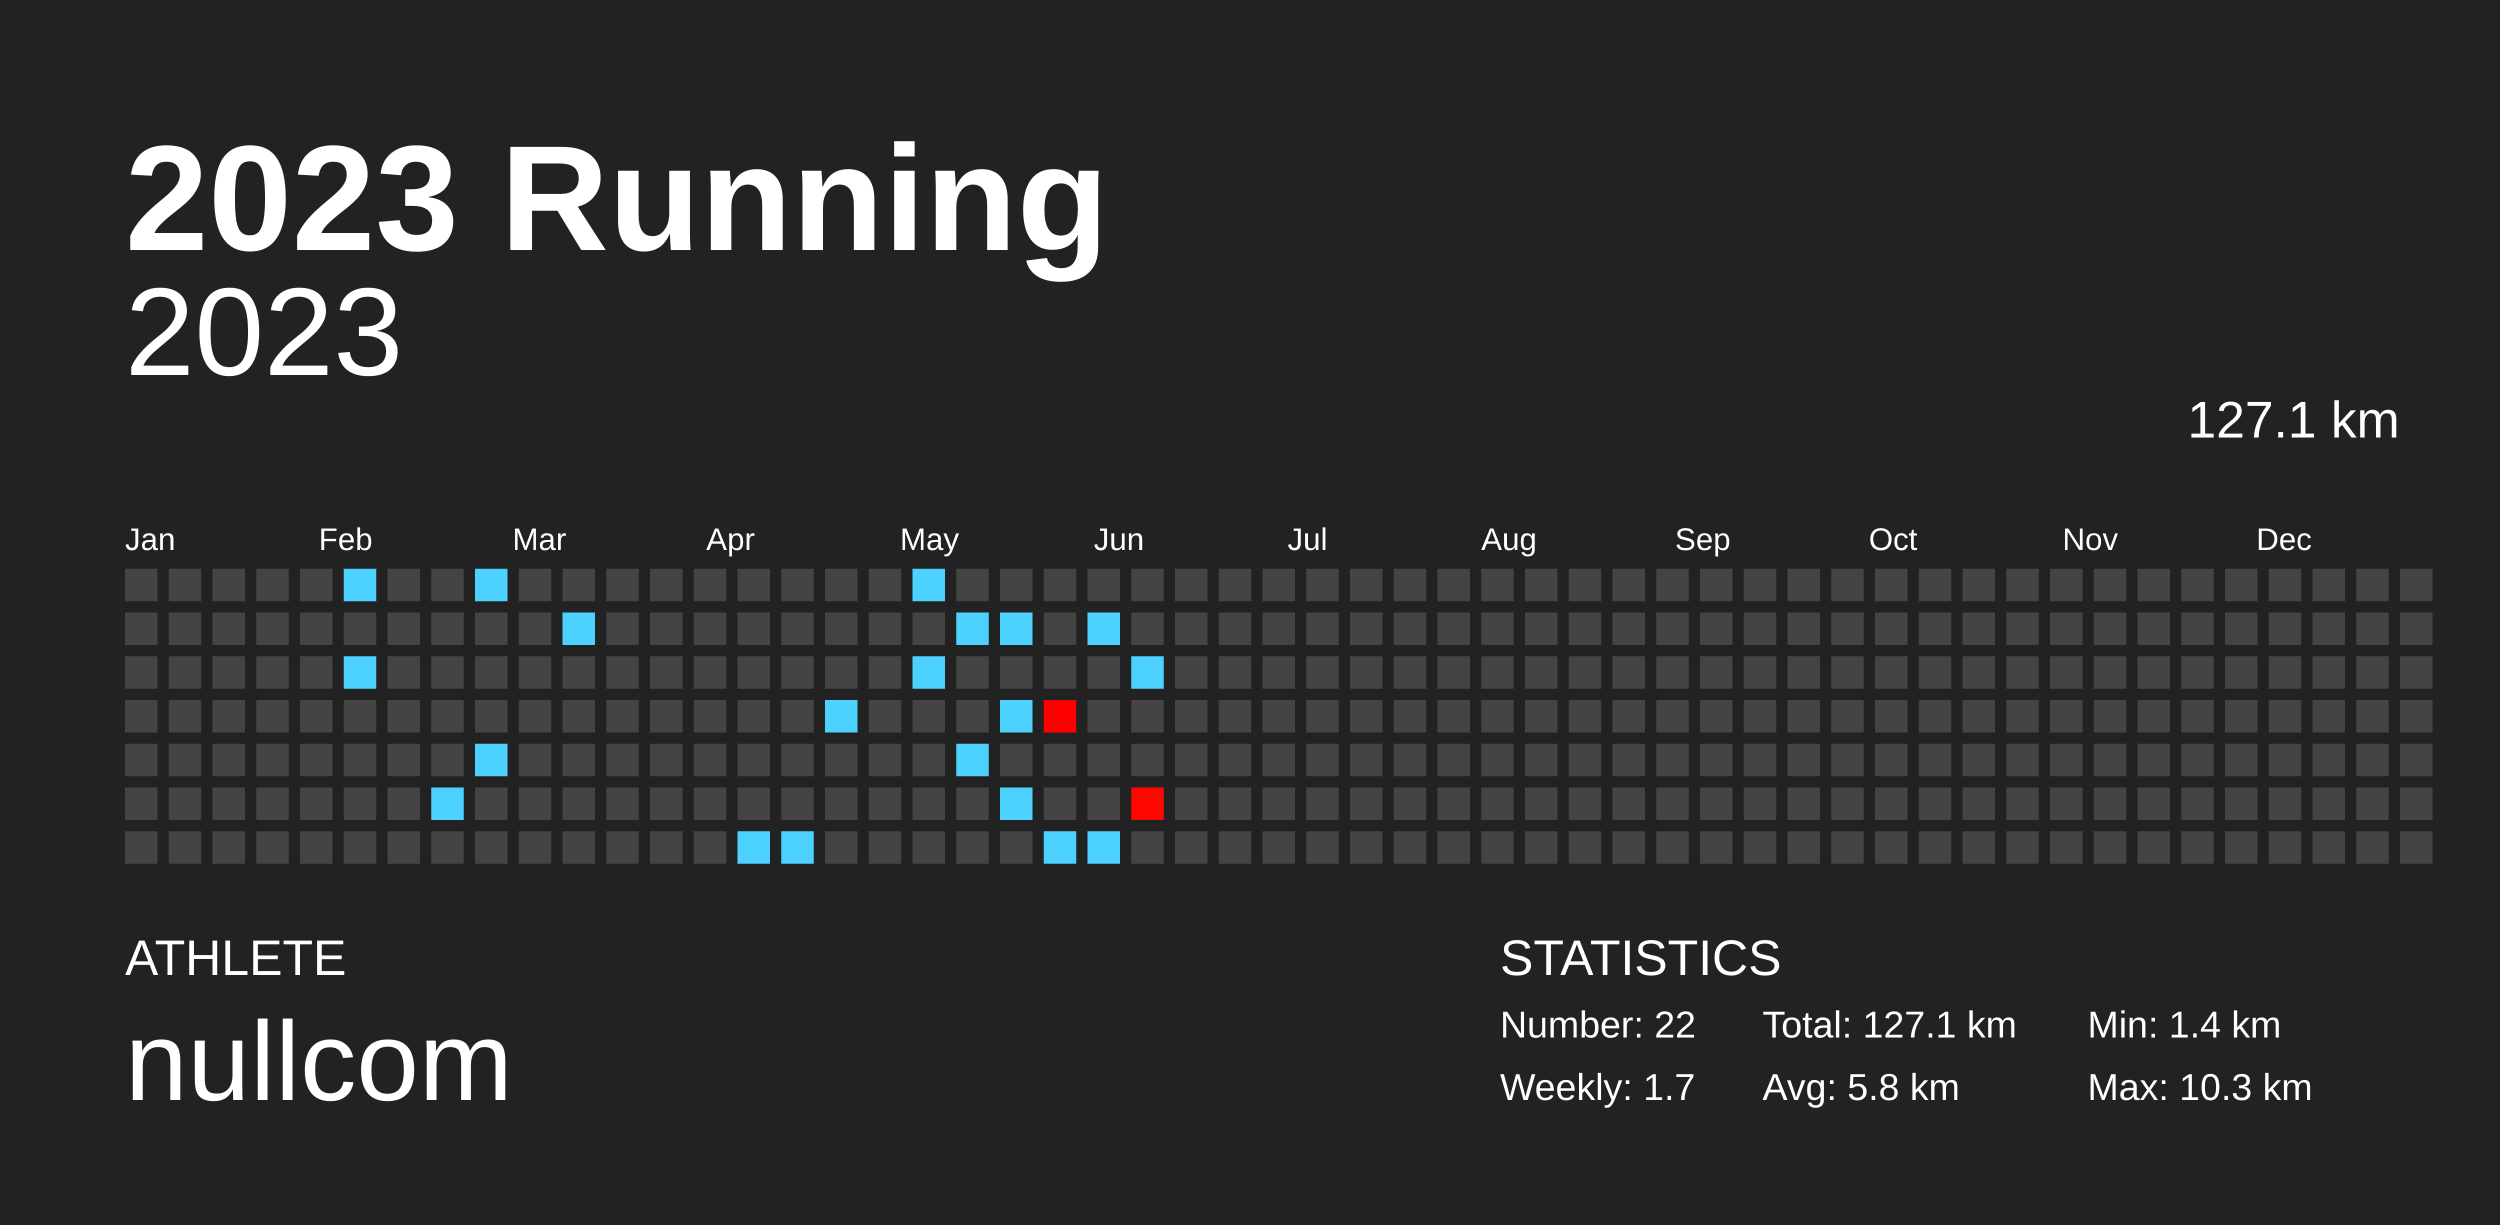
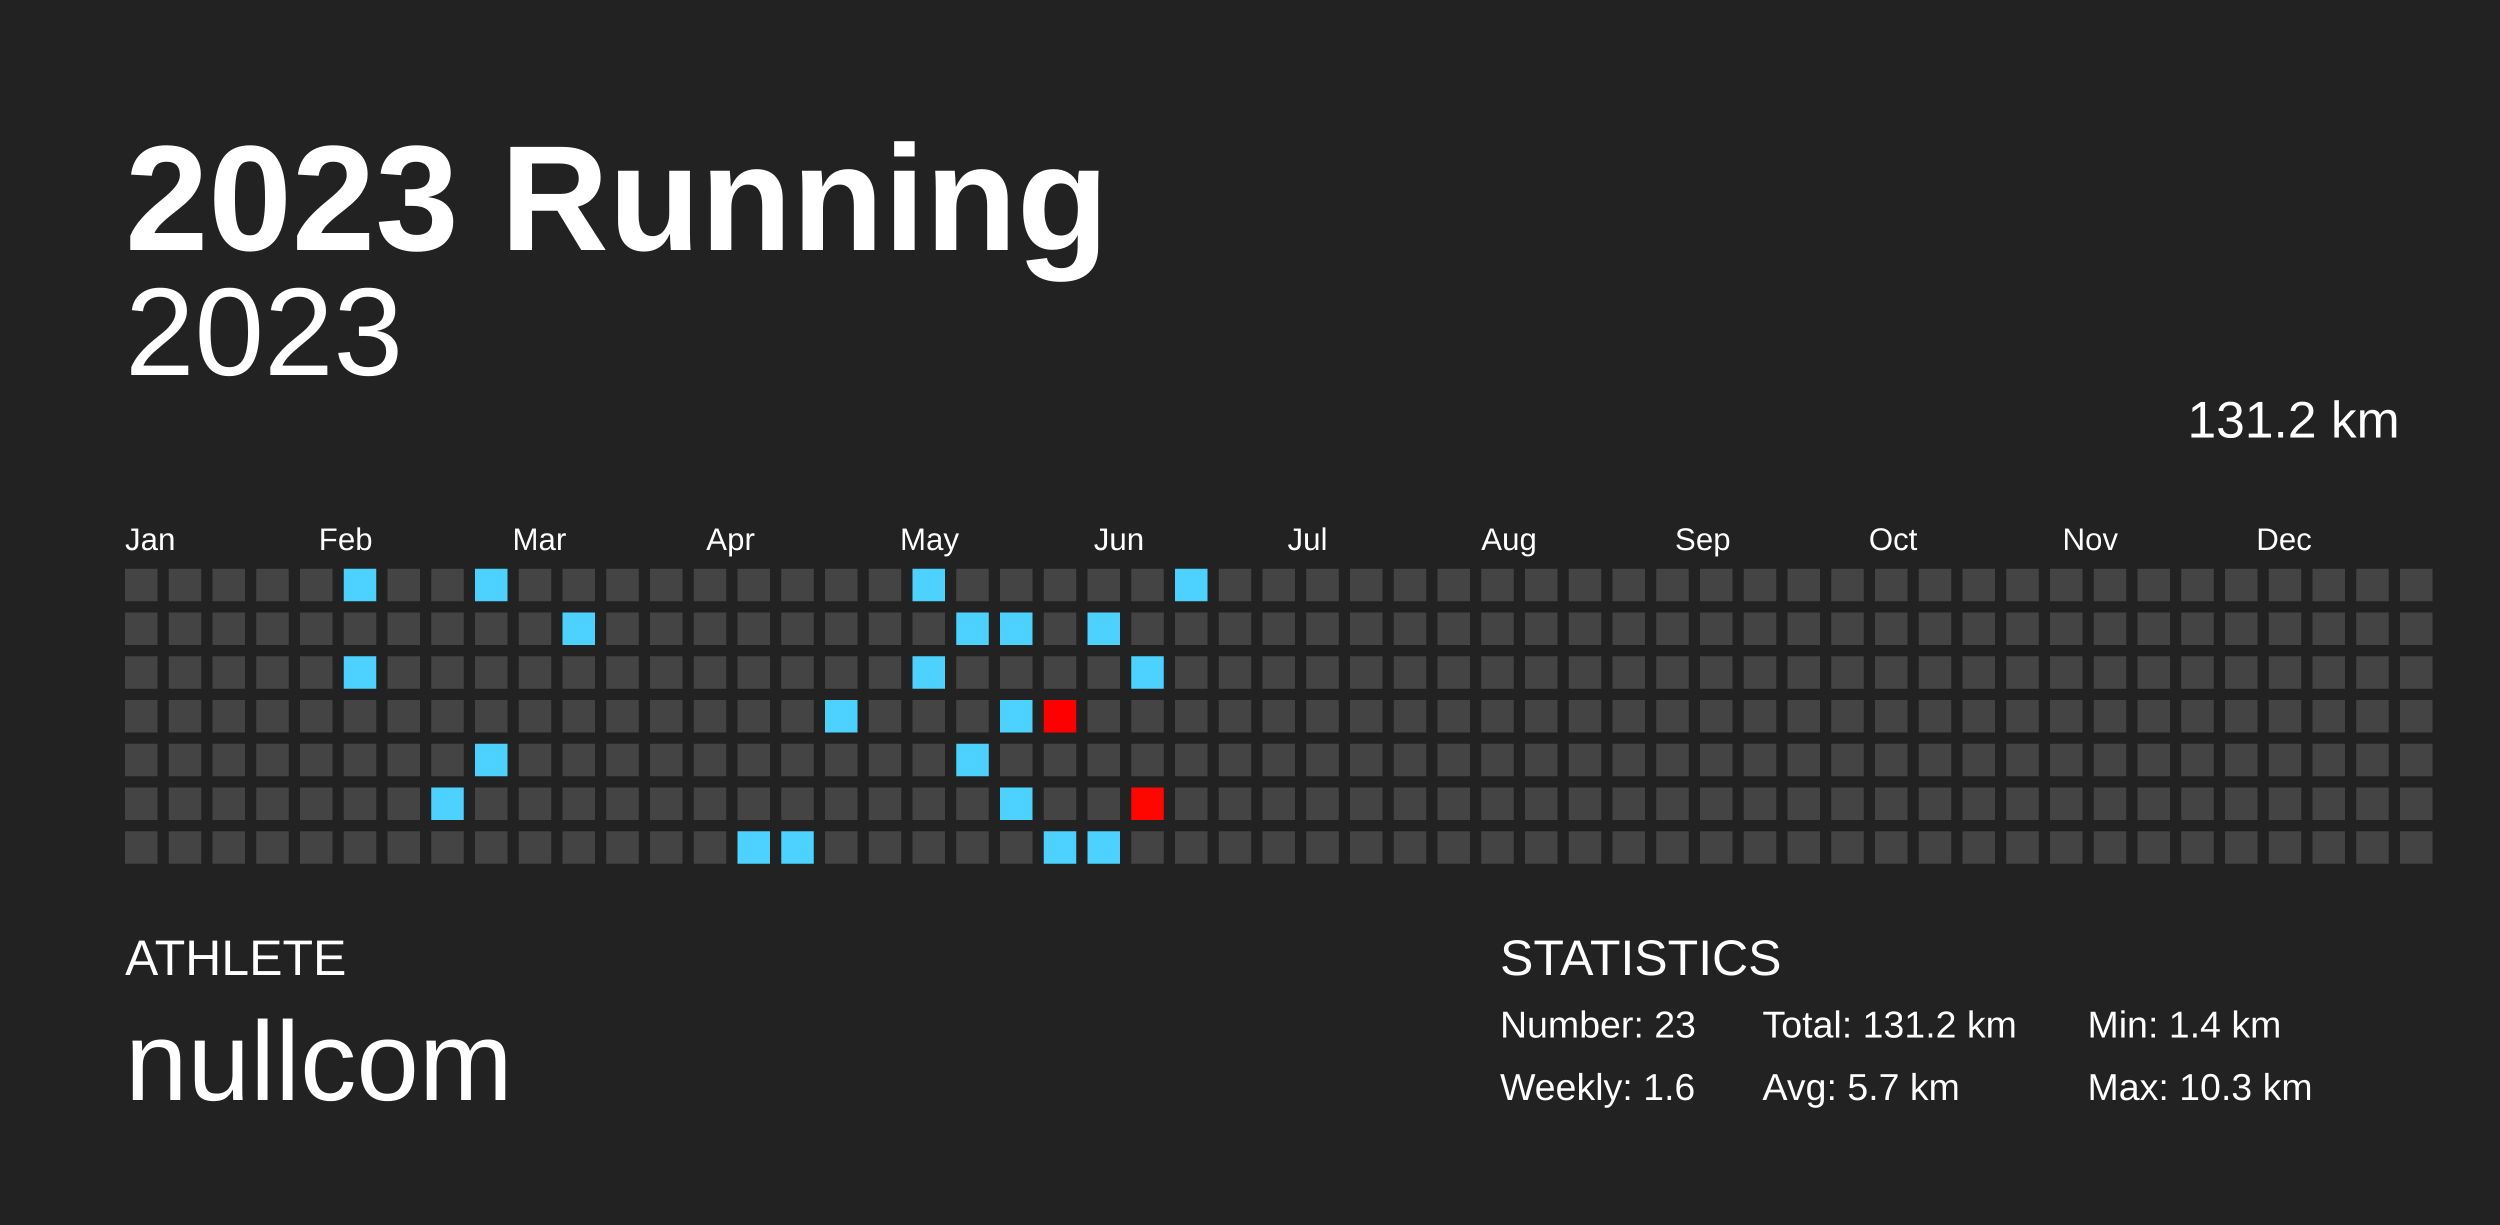
<svg xmlns="http://www.w3.org/2000/svg" baseProfile="full" height="98mm" version="1.1" viewBox="0,0,200,98" width="200mm">
  <defs />
  <rect fill="#222222" height="98" width="200" x="0" y="0" />
  <text fill="#FFFFFF" style="font-size:12px; font-family:Arial; font-weight:bold;" x="10" y="20">2023 Running</text>
  <text fill="#FFFFFF" style="font-size:4px; font-family:Arial" x="10" y="78">ATHLETE</text>
  <text fill="#FFFFFF" style="font-size:9px; font-family:Arial" x="10" y="88">nullcom</text>
  <text fill="#FFFFFF" style="font-size:4px; font-family:Arial" x="120" y="78">STATISTICS</text>
-   <text fill="#FFFFFF" style="font-size:3px; font-family:Arial" x="120" y="83">Number: 22</text>
-   <text fill="#FFFFFF" style="font-size:3px; font-family:Arial" x="120" y="88">Weekly: 1.7</text>
-   <text fill="#FFFFFF" style="font-size:3px; font-family:Arial" x="141" y="83">Total: 127.1 km</text>
-   <text fill="#FFFFFF" style="font-size:3px; font-family:Arial" x="141" y="88">Avg: 5.8 km</text>
+   <text fill="#FFFFFF" style="font-size:3px; font-family:Arial" x="120" y="83">Number: 23</text>
+   <text fill="#FFFFFF" style="font-size:3px; font-family:Arial" x="120" y="88">Weekly: 1.6</text>
+   <text fill="#FFFFFF" style="font-size:3px; font-family:Arial" x="141" y="83">Total: 131.2 km</text>
+   <text fill="#FFFFFF" style="font-size:3px; font-family:Arial" x="141" y="88">Avg: 5.7 km</text>
  <text fill="#FFFFFF" style="font-size:3px; font-family:Arial" x="167" y="83">Min: 1.4 km</text>
  <text fill="#FFFFFF" style="font-size:3px; font-family:Arial" x="167" y="88">Max: 10.3 km</text>
  <text alignment-baseline="hanging" fill="#FFFFFF" style="font-size:10.0px; font-family:Arial;" x="10" y="30">2023</text>
-   <text alignment-baseline="hanging" fill="#FFFFFF" style="font-size:4.125px; font-family:Arial;" x="175" y="35">127.1 km</text>
+   <text alignment-baseline="hanging" fill="#FFFFFF" style="font-size:4.125px; font-family:Arial;" x="175" y="35">131.2 km</text>
  <text fill="#FFFFFF" style="font-size:2.5px; font-family:Arial" x="10.0" y="44">Jan</text>
  <text fill="#FFFFFF" style="font-size:2.5px; font-family:Arial" x="25.5" y="44">Feb</text>
  <text fill="#FFFFFF" style="font-size:2.5px; font-family:Arial" x="41.0" y="44">Mar</text>
  <text fill="#FFFFFF" style="font-size:2.5px; font-family:Arial" x="56.5" y="44">Apr</text>
  <text fill="#FFFFFF" style="font-size:2.5px; font-family:Arial" x="72.0" y="44">May</text>
  <text fill="#FFFFFF" style="font-size:2.5px; font-family:Arial" x="87.5" y="44">Jun</text>
  <text fill="#FFFFFF" style="font-size:2.5px; font-family:Arial" x="103.0" y="44">Jul</text>
  <text fill="#FFFFFF" style="font-size:2.5px; font-family:Arial" x="118.5" y="44">Aug</text>
  <text fill="#FFFFFF" style="font-size:2.5px; font-family:Arial" x="134.0" y="44">Sep</text>
  <text fill="#FFFFFF" style="font-size:2.5px; font-family:Arial" x="149.5" y="44">Oct</text>
  <text fill="#FFFFFF" style="font-size:2.5px; font-family:Arial" x="165.0" y="44">Nov</text>
  <text fill="#FFFFFF" style="font-size:2.5px; font-family:Arial" x="180.5" y="44">Dec</text>
  <rect fill="#444444" height="2.6" width="2.6" x="10.0" y="45.5" />
  <rect fill="#444444" height="2.6" width="2.6" x="10.0" y="49.0" />
  <rect fill="#444444" height="2.6" width="2.6" x="10.0" y="52.5" />
  <rect fill="#444444" height="2.6" width="2.6" x="10.0" y="56.0" />
  <rect fill="#444444" height="2.6" width="2.6" x="10.0" y="59.5" />
  <rect fill="#444444" height="2.6" width="2.6" x="10.0" y="63.0" />
  <rect fill="#444444" height="2.6" width="2.6" x="10.0" y="66.5" />
  <rect fill="#444444" height="2.6" width="2.6" x="13.5" y="45.5" />
  <rect fill="#444444" height="2.6" width="2.6" x="13.5" y="49.0" />
  <rect fill="#444444" height="2.6" width="2.6" x="13.5" y="52.5" />
  <rect fill="#444444" height="2.6" width="2.6" x="13.5" y="56.0" />
  <rect fill="#444444" height="2.6" width="2.6" x="13.5" y="59.5" />
  <rect fill="#444444" height="2.6" width="2.6" x="13.5" y="63.0" />
  <rect fill="#444444" height="2.6" width="2.6" x="13.5" y="66.5" />
  <rect fill="#444444" height="2.6" width="2.6" x="17.0" y="45.5" />
  <rect fill="#444444" height="2.6" width="2.6" x="17.0" y="49.0" />
  <rect fill="#444444" height="2.6" width="2.6" x="17.0" y="52.5" />
  <rect fill="#444444" height="2.6" width="2.6" x="17.0" y="56.0" />
  <rect fill="#444444" height="2.6" width="2.6" x="17.0" y="59.5" />
  <rect fill="#444444" height="2.6" width="2.6" x="17.0" y="63.0" />
  <rect fill="#444444" height="2.6" width="2.6" x="17.0" y="66.5" />
  <rect fill="#444444" height="2.6" width="2.6" x="20.5" y="45.5" />
  <rect fill="#444444" height="2.6" width="2.6" x="20.5" y="49.0" />
  <rect fill="#444444" height="2.6" width="2.6" x="20.5" y="52.5" />
  <rect fill="#444444" height="2.6" width="2.6" x="20.5" y="56.0" />
  <rect fill="#444444" height="2.6" width="2.6" x="20.5" y="59.5" />
  <rect fill="#444444" height="2.6" width="2.6" x="20.5" y="63.0" />
  <rect fill="#444444" height="2.6" width="2.6" x="20.5" y="66.5" />
  <rect fill="#444444" height="2.6" width="2.6" x="24.0" y="45.5" />
  <rect fill="#444444" height="2.6" width="2.6" x="24.0" y="49.0" />
  <rect fill="#444444" height="2.6" width="2.6" x="24.0" y="52.5" />
  <rect fill="#444444" height="2.6" width="2.6" x="24.0" y="56.0" />
  <rect fill="#444444" height="2.6" width="2.6" x="24.0" y="59.5" />
  <rect fill="#444444" height="2.6" width="2.6" x="24.0" y="63.0" />
  <rect fill="#444444" height="2.6" width="2.6" x="24.0" y="66.5" />
  <rect fill="#4dd2ff" height="2.6" width="2.6" x="27.5" y="45.5" />
  <rect fill="#444444" height="2.6" width="2.6" x="27.5" y="49.0" />
  <rect fill="#4dd2ff" height="2.6" width="2.6" x="27.5" y="52.5" />
  <rect fill="#444444" height="2.6" width="2.6" x="27.5" y="56.0" />
  <rect fill="#444444" height="2.6" width="2.6" x="27.5" y="59.5" />
  <rect fill="#444444" height="2.6" width="2.6" x="27.5" y="63.0" />
  <rect fill="#444444" height="2.6" width="2.6" x="27.5" y="66.5" />
  <rect fill="#444444" height="2.6" width="2.6" x="31.0" y="45.5" />
  <rect fill="#444444" height="2.6" width="2.6" x="31.0" y="49.0" />
  <rect fill="#444444" height="2.6" width="2.6" x="31.0" y="52.5" />
  <rect fill="#444444" height="2.6" width="2.6" x="31.0" y="56.0" />
  <rect fill="#444444" height="2.6" width="2.6" x="31.0" y="59.5" />
  <rect fill="#444444" height="2.6" width="2.6" x="31.0" y="63.0" />
  <rect fill="#444444" height="2.6" width="2.6" x="31.0" y="66.5" />
  <rect fill="#444444" height="2.6" width="2.6" x="34.5" y="45.5" />
  <rect fill="#444444" height="2.6" width="2.6" x="34.5" y="49.0" />
  <rect fill="#444444" height="2.6" width="2.6" x="34.5" y="52.5" />
  <rect fill="#444444" height="2.6" width="2.6" x="34.5" y="56.0" />
  <rect fill="#444444" height="2.6" width="2.6" x="34.5" y="59.5" />
  <rect fill="#4dd2ff" height="2.6" width="2.6" x="34.5" y="63.0" />
  <rect fill="#444444" height="2.6" width="2.6" x="34.5" y="66.5" />
  <rect fill="#4dd2ff" height="2.6" width="2.6" x="38.0" y="45.5" />
  <rect fill="#444444" height="2.6" width="2.6" x="38.0" y="49.0" />
  <rect fill="#444444" height="2.6" width="2.6" x="38.0" y="52.5" />
  <rect fill="#444444" height="2.6" width="2.6" x="38.0" y="56.0" />
  <rect fill="#4dd2ff" height="2.6" width="2.6" x="38.0" y="59.5" />
  <rect fill="#444444" height="2.6" width="2.6" x="38.0" y="63.0" />
  <rect fill="#444444" height="2.6" width="2.6" x="38.0" y="66.5" />
  <rect fill="#444444" height="2.6" width="2.6" x="41.5" y="45.5" />
  <rect fill="#444444" height="2.6" width="2.6" x="41.5" y="49.0" />
  <rect fill="#444444" height="2.6" width="2.6" x="41.5" y="52.5" />
  <rect fill="#444444" height="2.6" width="2.6" x="41.5" y="56.0" />
  <rect fill="#444444" height="2.6" width="2.6" x="41.5" y="59.5" />
  <rect fill="#444444" height="2.6" width="2.6" x="41.5" y="63.0" />
  <rect fill="#444444" height="2.6" width="2.6" x="41.5" y="66.5" />
  <rect fill="#444444" height="2.6" width="2.6" x="45.0" y="45.5" />
  <rect fill="#4dd2ff" height="2.6" width="2.6" x="45.0" y="49.0" />
  <rect fill="#444444" height="2.6" width="2.6" x="45.0" y="52.5" />
  <rect fill="#444444" height="2.6" width="2.6" x="45.0" y="56.0" />
  <rect fill="#444444" height="2.6" width="2.6" x="45.0" y="59.5" />
  <rect fill="#444444" height="2.6" width="2.6" x="45.0" y="63.0" />
  <rect fill="#444444" height="2.6" width="2.6" x="45.0" y="66.5" />
  <rect fill="#444444" height="2.6" width="2.6" x="48.5" y="45.5" />
  <rect fill="#444444" height="2.6" width="2.6" x="48.5" y="49.0" />
  <rect fill="#444444" height="2.6" width="2.6" x="48.5" y="52.5" />
  <rect fill="#444444" height="2.6" width="2.6" x="48.5" y="56.0" />
  <rect fill="#444444" height="2.6" width="2.6" x="48.5" y="59.5" />
  <rect fill="#444444" height="2.6" width="2.6" x="48.5" y="63.0" />
  <rect fill="#444444" height="2.6" width="2.6" x="48.5" y="66.5" />
  <rect fill="#444444" height="2.6" width="2.6" x="52.0" y="45.5" />
  <rect fill="#444444" height="2.6" width="2.6" x="52.0" y="49.0" />
  <rect fill="#444444" height="2.6" width="2.6" x="52.0" y="52.5" />
  <rect fill="#444444" height="2.6" width="2.6" x="52.0" y="56.0" />
  <rect fill="#444444" height="2.6" width="2.6" x="52.0" y="59.5" />
  <rect fill="#444444" height="2.6" width="2.6" x="52.0" y="63.0" />
  <rect fill="#444444" height="2.6" width="2.6" x="52.0" y="66.5" />
  <rect fill="#444444" height="2.6" width="2.6" x="55.5" y="45.5" />
  <rect fill="#444444" height="2.6" width="2.6" x="55.5" y="49.0" />
  <rect fill="#444444" height="2.6" width="2.6" x="55.5" y="52.5" />
  <rect fill="#444444" height="2.6" width="2.6" x="55.5" y="56.0" />
  <rect fill="#444444" height="2.6" width="2.6" x="55.5" y="59.5" />
  <rect fill="#444444" height="2.6" width="2.6" x="55.5" y="63.0" />
  <rect fill="#444444" height="2.6" width="2.6" x="55.5" y="66.5" />
  <rect fill="#444444" height="2.6" width="2.6" x="59.0" y="45.5" />
  <rect fill="#444444" height="2.6" width="2.6" x="59.0" y="49.0" />
  <rect fill="#444444" height="2.6" width="2.6" x="59.0" y="52.5" />
  <rect fill="#444444" height="2.6" width="2.6" x="59.0" y="56.0" />
  <rect fill="#444444" height="2.6" width="2.6" x="59.0" y="59.5" />
  <rect fill="#444444" height="2.6" width="2.6" x="59.0" y="63.0" />
  <rect fill="#4dd2ff" height="2.6" width="2.6" x="59.0" y="66.5" />
  <rect fill="#444444" height="2.6" width="2.6" x="62.5" y="45.5" />
  <rect fill="#444444" height="2.6" width="2.6" x="62.5" y="49.0" />
  <rect fill="#444444" height="2.6" width="2.6" x="62.5" y="52.5" />
  <rect fill="#444444" height="2.6" width="2.6" x="62.5" y="56.0" />
  <rect fill="#444444" height="2.6" width="2.6" x="62.5" y="59.5" />
  <rect fill="#444444" height="2.6" width="2.6" x="62.5" y="63.0" />
  <rect fill="#4dd2ff" height="2.6" width="2.6" x="62.5" y="66.5" />
  <rect fill="#444444" height="2.6" width="2.6" x="66.0" y="45.5" />
  <rect fill="#444444" height="2.6" width="2.6" x="66.0" y="49.0" />
  <rect fill="#444444" height="2.6" width="2.6" x="66.0" y="52.5" />
  <rect fill="#4dd2ff" height="2.6" width="2.6" x="66.0" y="56.0" />
  <rect fill="#444444" height="2.6" width="2.6" x="66.0" y="59.5" />
  <rect fill="#444444" height="2.6" width="2.6" x="66.0" y="63.0" />
  <rect fill="#444444" height="2.6" width="2.6" x="66.0" y="66.5" />
  <rect fill="#444444" height="2.6" width="2.6" x="69.5" y="45.5" />
  <rect fill="#444444" height="2.6" width="2.6" x="69.5" y="49.0" />
  <rect fill="#444444" height="2.6" width="2.6" x="69.5" y="52.5" />
  <rect fill="#444444" height="2.6" width="2.6" x="69.5" y="56.0" />
  <rect fill="#444444" height="2.6" width="2.6" x="69.5" y="59.5" />
  <rect fill="#444444" height="2.6" width="2.6" x="69.5" y="63.0" />
  <rect fill="#444444" height="2.6" width="2.6" x="69.5" y="66.5" />
  <rect fill="#4dd2ff" height="2.6" width="2.6" x="73.0" y="45.5" />
  <rect fill="#444444" height="2.6" width="2.6" x="73.0" y="49.0" />
  <rect fill="#4dd2ff" height="2.6" width="2.6" x="73.0" y="52.5" />
  <rect fill="#444444" height="2.6" width="2.6" x="73.0" y="56.0" />
  <rect fill="#444444" height="2.6" width="2.6" x="73.0" y="59.5" />
  <rect fill="#444444" height="2.6" width="2.6" x="73.0" y="63.0" />
  <rect fill="#444444" height="2.6" width="2.6" x="73.0" y="66.5" />
  <rect fill="#444444" height="2.6" width="2.6" x="76.5" y="45.5" />
  <rect fill="#4dd2ff" height="2.6" width="2.6" x="76.5" y="49.0" />
  <rect fill="#444444" height="2.6" width="2.6" x="76.5" y="52.5" />
  <rect fill="#444444" height="2.6" width="2.6" x="76.5" y="56.0" />
  <rect fill="#4dd2ff" height="2.6" width="2.6" x="76.5" y="59.5" />
  <rect fill="#444444" height="2.6" width="2.6" x="76.5" y="63.0" />
  <rect fill="#444444" height="2.6" width="2.6" x="76.5" y="66.5" />
  <rect fill="#444444" height="2.6" width="2.6" x="80.0" y="45.5" />
  <rect fill="#4dd2ff" height="2.6" width="2.6" x="80.0" y="49.0" />
  <rect fill="#444444" height="2.6" width="2.6" x="80.0" y="52.5" />
  <rect fill="#4dd2ff" height="2.6" width="2.6" x="80.0" y="56.0" />
  <rect fill="#444444" height="2.6" width="2.6" x="80.0" y="59.5" />
  <rect fill="#4dd2ff" height="2.6" width="2.6" x="80.0" y="63.0" />
  <rect fill="#444444" height="2.6" width="2.6" x="80.0" y="66.5" />
  <rect fill="#444444" height="2.6" width="2.6" x="83.5" y="45.5" />
  <rect fill="#444444" height="2.6" width="2.6" x="83.5" y="49.0" />
  <rect fill="#444444" height="2.6" width="2.6" x="83.5" y="52.5" />
  <rect fill="#ff0000" height="2.6" width="2.6" x="83.5" y="56.0" />
  <rect fill="#444444" height="2.6" width="2.6" x="83.5" y="59.5" />
  <rect fill="#444444" height="2.6" width="2.6" x="83.5" y="63.0" />
  <rect fill="#4dd2ff" height="2.6" width="2.6" x="83.5" y="66.5" />
  <rect fill="#444444" height="2.6" width="2.6" x="87.0" y="45.5" />
  <rect fill="#4dd2ff" height="2.6" width="2.6" x="87.0" y="49.0" />
  <rect fill="#444444" height="2.6" width="2.6" x="87.0" y="52.5" />
  <rect fill="#444444" height="2.6" width="2.6" x="87.0" y="56.0" />
  <rect fill="#444444" height="2.6" width="2.6" x="87.0" y="59.5" />
  <rect fill="#444444" height="2.6" width="2.6" x="87.0" y="63.0" />
  <rect fill="#4dd2ff" height="2.6" width="2.6" x="87.0" y="66.5" />
  <rect fill="#444444" height="2.6" width="2.6" x="90.5" y="45.5" />
  <rect fill="#444444" height="2.6" width="2.6" x="90.5" y="49.0" />
  <rect fill="#4dd2ff" height="2.6" width="2.6" x="90.5" y="52.5" />
  <rect fill="#444444" height="2.6" width="2.6" x="90.5" y="56.0" />
  <rect fill="#444444" height="2.6" width="2.6" x="90.5" y="59.5" />
  <rect fill="#ff0700" height="2.6" width="2.6" x="90.5" y="63.0" />
  <rect fill="#444444" height="2.6" width="2.6" x="90.5" y="66.5" />
-   <rect fill="#444444" height="2.6" width="2.6" x="94.0" y="45.5" />
+   <rect fill="#4dd2ff" height="2.6" width="2.6" x="94.0" y="45.5" />
  <rect fill="#444444" height="2.6" width="2.6" x="94.0" y="49.0" />
  <rect fill="#444444" height="2.6" width="2.6" x="94.0" y="52.5" />
  <rect fill="#444444" height="2.6" width="2.6" x="94.0" y="56.0" />
  <rect fill="#444444" height="2.6" width="2.6" x="94.0" y="59.5" />
  <rect fill="#444444" height="2.6" width="2.6" x="94.0" y="63.0" />
  <rect fill="#444444" height="2.6" width="2.6" x="94.0" y="66.5" />
  <rect fill="#444444" height="2.6" width="2.6" x="97.5" y="45.5" />
  <rect fill="#444444" height="2.6" width="2.6" x="97.5" y="49.0" />
  <rect fill="#444444" height="2.6" width="2.6" x="97.5" y="52.5" />
  <rect fill="#444444" height="2.6" width="2.6" x="97.5" y="56.0" />
  <rect fill="#444444" height="2.6" width="2.6" x="97.5" y="59.5" />
  <rect fill="#444444" height="2.6" width="2.6" x="97.5" y="63.0" />
  <rect fill="#444444" height="2.6" width="2.6" x="97.5" y="66.5" />
  <rect fill="#444444" height="2.6" width="2.6" x="101.0" y="45.5" />
  <rect fill="#444444" height="2.6" width="2.6" x="101.0" y="49.0" />
  <rect fill="#444444" height="2.6" width="2.6" x="101.0" y="52.5" />
  <rect fill="#444444" height="2.6" width="2.6" x="101.0" y="56.0" />
  <rect fill="#444444" height="2.6" width="2.6" x="101.0" y="59.5" />
  <rect fill="#444444" height="2.6" width="2.6" x="101.0" y="63.0" />
  <rect fill="#444444" height="2.6" width="2.6" x="101.0" y="66.5" />
  <rect fill="#444444" height="2.6" width="2.6" x="104.5" y="45.5" />
  <rect fill="#444444" height="2.6" width="2.6" x="104.5" y="49.0" />
  <rect fill="#444444" height="2.6" width="2.6" x="104.5" y="52.5" />
  <rect fill="#444444" height="2.6" width="2.6" x="104.5" y="56.0" />
  <rect fill="#444444" height="2.6" width="2.6" x="104.5" y="59.5" />
  <rect fill="#444444" height="2.6" width="2.6" x="104.5" y="63.0" />
  <rect fill="#444444" height="2.6" width="2.6" x="104.5" y="66.5" />
  <rect fill="#444444" height="2.6" width="2.6" x="108.0" y="45.5" />
  <rect fill="#444444" height="2.6" width="2.6" x="108.0" y="49.0" />
  <rect fill="#444444" height="2.6" width="2.6" x="108.0" y="52.5" />
  <rect fill="#444444" height="2.6" width="2.6" x="108.0" y="56.0" />
  <rect fill="#444444" height="2.6" width="2.6" x="108.0" y="59.5" />
  <rect fill="#444444" height="2.6" width="2.6" x="108.0" y="63.0" />
  <rect fill="#444444" height="2.6" width="2.6" x="108.0" y="66.5" />
  <rect fill="#444444" height="2.6" width="2.6" x="111.5" y="45.5" />
  <rect fill="#444444" height="2.6" width="2.6" x="111.5" y="49.0" />
  <rect fill="#444444" height="2.6" width="2.6" x="111.5" y="52.5" />
  <rect fill="#444444" height="2.6" width="2.6" x="111.5" y="56.0" />
  <rect fill="#444444" height="2.6" width="2.6" x="111.5" y="59.5" />
  <rect fill="#444444" height="2.6" width="2.6" x="111.5" y="63.0" />
  <rect fill="#444444" height="2.6" width="2.6" x="111.5" y="66.5" />
  <rect fill="#444444" height="2.6" width="2.6" x="115.0" y="45.5" />
  <rect fill="#444444" height="2.6" width="2.6" x="115.0" y="49.0" />
  <rect fill="#444444" height="2.6" width="2.6" x="115.0" y="52.5" />
  <rect fill="#444444" height="2.6" width="2.6" x="115.0" y="56.0" />
  <rect fill="#444444" height="2.6" width="2.6" x="115.0" y="59.5" />
  <rect fill="#444444" height="2.6" width="2.6" x="115.0" y="63.0" />
  <rect fill="#444444" height="2.6" width="2.6" x="115.0" y="66.5" />
  <rect fill="#444444" height="2.6" width="2.6" x="118.5" y="45.5" />
  <rect fill="#444444" height="2.6" width="2.6" x="118.5" y="49.0" />
  <rect fill="#444444" height="2.6" width="2.6" x="118.5" y="52.5" />
  <rect fill="#444444" height="2.6" width="2.6" x="118.5" y="56.0" />
  <rect fill="#444444" height="2.6" width="2.6" x="118.5" y="59.5" />
  <rect fill="#444444" height="2.6" width="2.6" x="118.5" y="63.0" />
  <rect fill="#444444" height="2.6" width="2.6" x="118.5" y="66.5" />
  <rect fill="#444444" height="2.6" width="2.6" x="122.0" y="45.5" />
  <rect fill="#444444" height="2.6" width="2.6" x="122.0" y="49.0" />
  <rect fill="#444444" height="2.6" width="2.6" x="122.0" y="52.5" />
  <rect fill="#444444" height="2.6" width="2.6" x="122.0" y="56.0" />
  <rect fill="#444444" height="2.6" width="2.6" x="122.0" y="59.5" />
  <rect fill="#444444" height="2.6" width="2.6" x="122.0" y="63.0" />
  <rect fill="#444444" height="2.6" width="2.6" x="122.0" y="66.5" />
  <rect fill="#444444" height="2.6" width="2.6" x="125.5" y="45.5" />
  <rect fill="#444444" height="2.6" width="2.6" x="125.5" y="49.0" />
  <rect fill="#444444" height="2.6" width="2.6" x="125.5" y="52.5" />
  <rect fill="#444444" height="2.6" width="2.6" x="125.5" y="56.0" />
  <rect fill="#444444" height="2.6" width="2.6" x="125.5" y="59.5" />
  <rect fill="#444444" height="2.6" width="2.6" x="125.5" y="63.0" />
  <rect fill="#444444" height="2.6" width="2.6" x="125.5" y="66.5" />
  <rect fill="#444444" height="2.6" width="2.6" x="129.0" y="45.5" />
  <rect fill="#444444" height="2.6" width="2.6" x="129.0" y="49.0" />
  <rect fill="#444444" height="2.6" width="2.6" x="129.0" y="52.5" />
  <rect fill="#444444" height="2.6" width="2.6" x="129.0" y="56.0" />
  <rect fill="#444444" height="2.6" width="2.6" x="129.0" y="59.5" />
  <rect fill="#444444" height="2.6" width="2.6" x="129.0" y="63.0" />
  <rect fill="#444444" height="2.6" width="2.6" x="129.0" y="66.5" />
  <rect fill="#444444" height="2.6" width="2.6" x="132.5" y="45.5" />
  <rect fill="#444444" height="2.6" width="2.6" x="132.5" y="49.0" />
  <rect fill="#444444" height="2.6" width="2.6" x="132.5" y="52.5" />
  <rect fill="#444444" height="2.6" width="2.6" x="132.5" y="56.0" />
  <rect fill="#444444" height="2.6" width="2.6" x="132.5" y="59.5" />
  <rect fill="#444444" height="2.6" width="2.6" x="132.5" y="63.0" />
  <rect fill="#444444" height="2.6" width="2.6" x="132.5" y="66.5" />
  <rect fill="#444444" height="2.6" width="2.6" x="136.0" y="45.5" />
  <rect fill="#444444" height="2.6" width="2.6" x="136.0" y="49.0" />
  <rect fill="#444444" height="2.6" width="2.6" x="136.0" y="52.5" />
  <rect fill="#444444" height="2.6" width="2.6" x="136.0" y="56.0" />
  <rect fill="#444444" height="2.6" width="2.6" x="136.0" y="59.5" />
  <rect fill="#444444" height="2.6" width="2.6" x="136.0" y="63.0" />
  <rect fill="#444444" height="2.6" width="2.6" x="136.0" y="66.5" />
  <rect fill="#444444" height="2.6" width="2.6" x="139.5" y="45.5" />
  <rect fill="#444444" height="2.6" width="2.6" x="139.5" y="49.0" />
  <rect fill="#444444" height="2.6" width="2.6" x="139.5" y="52.5" />
  <rect fill="#444444" height="2.6" width="2.6" x="139.5" y="56.0" />
  <rect fill="#444444" height="2.6" width="2.6" x="139.5" y="59.5" />
  <rect fill="#444444" height="2.6" width="2.6" x="139.5" y="63.0" />
  <rect fill="#444444" height="2.6" width="2.6" x="139.5" y="66.5" />
  <rect fill="#444444" height="2.6" width="2.6" x="143.0" y="45.5" />
  <rect fill="#444444" height="2.6" width="2.6" x="143.0" y="49.0" />
  <rect fill="#444444" height="2.6" width="2.6" x="143.0" y="52.5" />
  <rect fill="#444444" height="2.6" width="2.6" x="143.0" y="56.0" />
  <rect fill="#444444" height="2.6" width="2.6" x="143.0" y="59.5" />
  <rect fill="#444444" height="2.6" width="2.6" x="143.0" y="63.0" />
  <rect fill="#444444" height="2.6" width="2.6" x="143.0" y="66.5" />
  <rect fill="#444444" height="2.6" width="2.6" x="146.5" y="45.5" />
  <rect fill="#444444" height="2.6" width="2.6" x="146.5" y="49.0" />
  <rect fill="#444444" height="2.6" width="2.6" x="146.5" y="52.5" />
  <rect fill="#444444" height="2.6" width="2.6" x="146.5" y="56.0" />
  <rect fill="#444444" height="2.6" width="2.6" x="146.5" y="59.5" />
  <rect fill="#444444" height="2.6" width="2.6" x="146.5" y="63.0" />
  <rect fill="#444444" height="2.6" width="2.6" x="146.5" y="66.5" />
  <rect fill="#444444" height="2.6" width="2.6" x="150.0" y="45.5" />
  <rect fill="#444444" height="2.6" width="2.6" x="150.0" y="49.0" />
  <rect fill="#444444" height="2.6" width="2.6" x="150.0" y="52.5" />
  <rect fill="#444444" height="2.6" width="2.6" x="150.0" y="56.0" />
  <rect fill="#444444" height="2.6" width="2.6" x="150.0" y="59.5" />
  <rect fill="#444444" height="2.6" width="2.6" x="150.0" y="63.0" />
  <rect fill="#444444" height="2.6" width="2.6" x="150.0" y="66.5" />
  <rect fill="#444444" height="2.6" width="2.6" x="153.5" y="45.5" />
  <rect fill="#444444" height="2.6" width="2.6" x="153.5" y="49.0" />
  <rect fill="#444444" height="2.6" width="2.6" x="153.5" y="52.5" />
  <rect fill="#444444" height="2.6" width="2.6" x="153.5" y="56.0" />
  <rect fill="#444444" height="2.6" width="2.6" x="153.5" y="59.5" />
  <rect fill="#444444" height="2.6" width="2.6" x="153.5" y="63.0" />
  <rect fill="#444444" height="2.6" width="2.6" x="153.5" y="66.5" />
  <rect fill="#444444" height="2.6" width="2.6" x="157.0" y="45.5" />
  <rect fill="#444444" height="2.6" width="2.6" x="157.0" y="49.0" />
  <rect fill="#444444" height="2.6" width="2.6" x="157.0" y="52.5" />
  <rect fill="#444444" height="2.6" width="2.6" x="157.0" y="56.0" />
  <rect fill="#444444" height="2.6" width="2.6" x="157.0" y="59.5" />
  <rect fill="#444444" height="2.6" width="2.6" x="157.0" y="63.0" />
  <rect fill="#444444" height="2.6" width="2.6" x="157.0" y="66.5" />
  <rect fill="#444444" height="2.6" width="2.6" x="160.5" y="45.5" />
  <rect fill="#444444" height="2.6" width="2.6" x="160.5" y="49.0" />
  <rect fill="#444444" height="2.6" width="2.6" x="160.5" y="52.5" />
  <rect fill="#444444" height="2.6" width="2.6" x="160.5" y="56.0" />
  <rect fill="#444444" height="2.6" width="2.6" x="160.5" y="59.5" />
  <rect fill="#444444" height="2.6" width="2.6" x="160.5" y="63.0" />
  <rect fill="#444444" height="2.6" width="2.6" x="160.5" y="66.5" />
  <rect fill="#444444" height="2.6" width="2.6" x="164.0" y="45.5" />
  <rect fill="#444444" height="2.6" width="2.6" x="164.0" y="49.0" />
  <rect fill="#444444" height="2.6" width="2.6" x="164.0" y="52.5" />
  <rect fill="#444444" height="2.6" width="2.6" x="164.0" y="56.0" />
  <rect fill="#444444" height="2.6" width="2.6" x="164.0" y="59.5" />
  <rect fill="#444444" height="2.6" width="2.6" x="164.0" y="63.0" />
  <rect fill="#444444" height="2.6" width="2.6" x="164.0" y="66.5" />
  <rect fill="#444444" height="2.6" width="2.6" x="167.5" y="45.5" />
  <rect fill="#444444" height="2.6" width="2.6" x="167.5" y="49.0" />
  <rect fill="#444444" height="2.6" width="2.6" x="167.5" y="52.5" />
  <rect fill="#444444" height="2.6" width="2.6" x="167.5" y="56.0" />
  <rect fill="#444444" height="2.6" width="2.6" x="167.5" y="59.5" />
  <rect fill="#444444" height="2.6" width="2.6" x="167.5" y="63.0" />
  <rect fill="#444444" height="2.6" width="2.6" x="167.5" y="66.5" />
  <rect fill="#444444" height="2.6" width="2.6" x="171.0" y="45.5" />
  <rect fill="#444444" height="2.6" width="2.6" x="171.0" y="49.0" />
  <rect fill="#444444" height="2.6" width="2.6" x="171.0" y="52.5" />
  <rect fill="#444444" height="2.6" width="2.6" x="171.0" y="56.0" />
  <rect fill="#444444" height="2.6" width="2.6" x="171.0" y="59.5" />
  <rect fill="#444444" height="2.6" width="2.6" x="171.0" y="63.0" />
  <rect fill="#444444" height="2.6" width="2.6" x="171.0" y="66.5" />
  <rect fill="#444444" height="2.6" width="2.6" x="174.5" y="45.5" />
  <rect fill="#444444" height="2.6" width="2.6" x="174.5" y="49.0" />
  <rect fill="#444444" height="2.6" width="2.6" x="174.5" y="52.5" />
  <rect fill="#444444" height="2.6" width="2.6" x="174.5" y="56.0" />
  <rect fill="#444444" height="2.6" width="2.6" x="174.5" y="59.5" />
  <rect fill="#444444" height="2.6" width="2.6" x="174.5" y="63.0" />
  <rect fill="#444444" height="2.6" width="2.6" x="174.5" y="66.5" />
  <rect fill="#444444" height="2.6" width="2.6" x="178.0" y="45.5" />
  <rect fill="#444444" height="2.6" width="2.6" x="178.0" y="49.0" />
  <rect fill="#444444" height="2.6" width="2.6" x="178.0" y="52.5" />
  <rect fill="#444444" height="2.6" width="2.6" x="178.0" y="56.0" />
  <rect fill="#444444" height="2.6" width="2.6" x="178.0" y="59.5" />
  <rect fill="#444444" height="2.6" width="2.6" x="178.0" y="63.0" />
  <rect fill="#444444" height="2.6" width="2.6" x="178.0" y="66.5" />
  <rect fill="#444444" height="2.6" width="2.6" x="181.5" y="45.5" />
  <rect fill="#444444" height="2.6" width="2.6" x="181.5" y="49.0" />
  <rect fill="#444444" height="2.6" width="2.6" x="181.5" y="52.5" />
  <rect fill="#444444" height="2.6" width="2.6" x="181.5" y="56.0" />
  <rect fill="#444444" height="2.6" width="2.6" x="181.5" y="59.5" />
  <rect fill="#444444" height="2.6" width="2.6" x="181.5" y="63.0" />
  <rect fill="#444444" height="2.6" width="2.6" x="181.5" y="66.5" />
  <rect fill="#444444" height="2.6" width="2.6" x="185.0" y="45.5" />
  <rect fill="#444444" height="2.6" width="2.6" x="185.0" y="49.0" />
  <rect fill="#444444" height="2.6" width="2.6" x="185.0" y="52.5" />
  <rect fill="#444444" height="2.6" width="2.6" x="185.0" y="56.0" />
  <rect fill="#444444" height="2.6" width="2.6" x="185.0" y="59.5" />
  <rect fill="#444444" height="2.6" width="2.6" x="185.0" y="63.0" />
  <rect fill="#444444" height="2.6" width="2.6" x="185.0" y="66.5" />
  <rect fill="#444444" height="2.6" width="2.6" x="188.5" y="45.5" />
  <rect fill="#444444" height="2.6" width="2.6" x="188.5" y="49.0" />
  <rect fill="#444444" height="2.6" width="2.6" x="188.5" y="52.5" />
  <rect fill="#444444" height="2.6" width="2.6" x="188.5" y="56.0" />
  <rect fill="#444444" height="2.6" width="2.6" x="188.5" y="59.5" />
  <rect fill="#444444" height="2.6" width="2.6" x="188.5" y="63.0" />
  <rect fill="#444444" height="2.6" width="2.6" x="188.5" y="66.5" />
  <rect fill="#444444" height="2.6" width="2.6" x="192.0" y="45.5" />
  <rect fill="#444444" height="2.6" width="2.6" x="192.0" y="49.0" />
  <rect fill="#444444" height="2.6" width="2.6" x="192.0" y="52.5" />
  <rect fill="#444444" height="2.6" width="2.6" x="192.0" y="56.0" />
  <rect fill="#444444" height="2.6" width="2.6" x="192.0" y="59.5" />
  <rect fill="#444444" height="2.6" width="2.6" x="192.0" y="63.0" />
  <rect fill="#444444" height="2.6" width="2.6" x="192.0" y="66.5" />
</svg>
